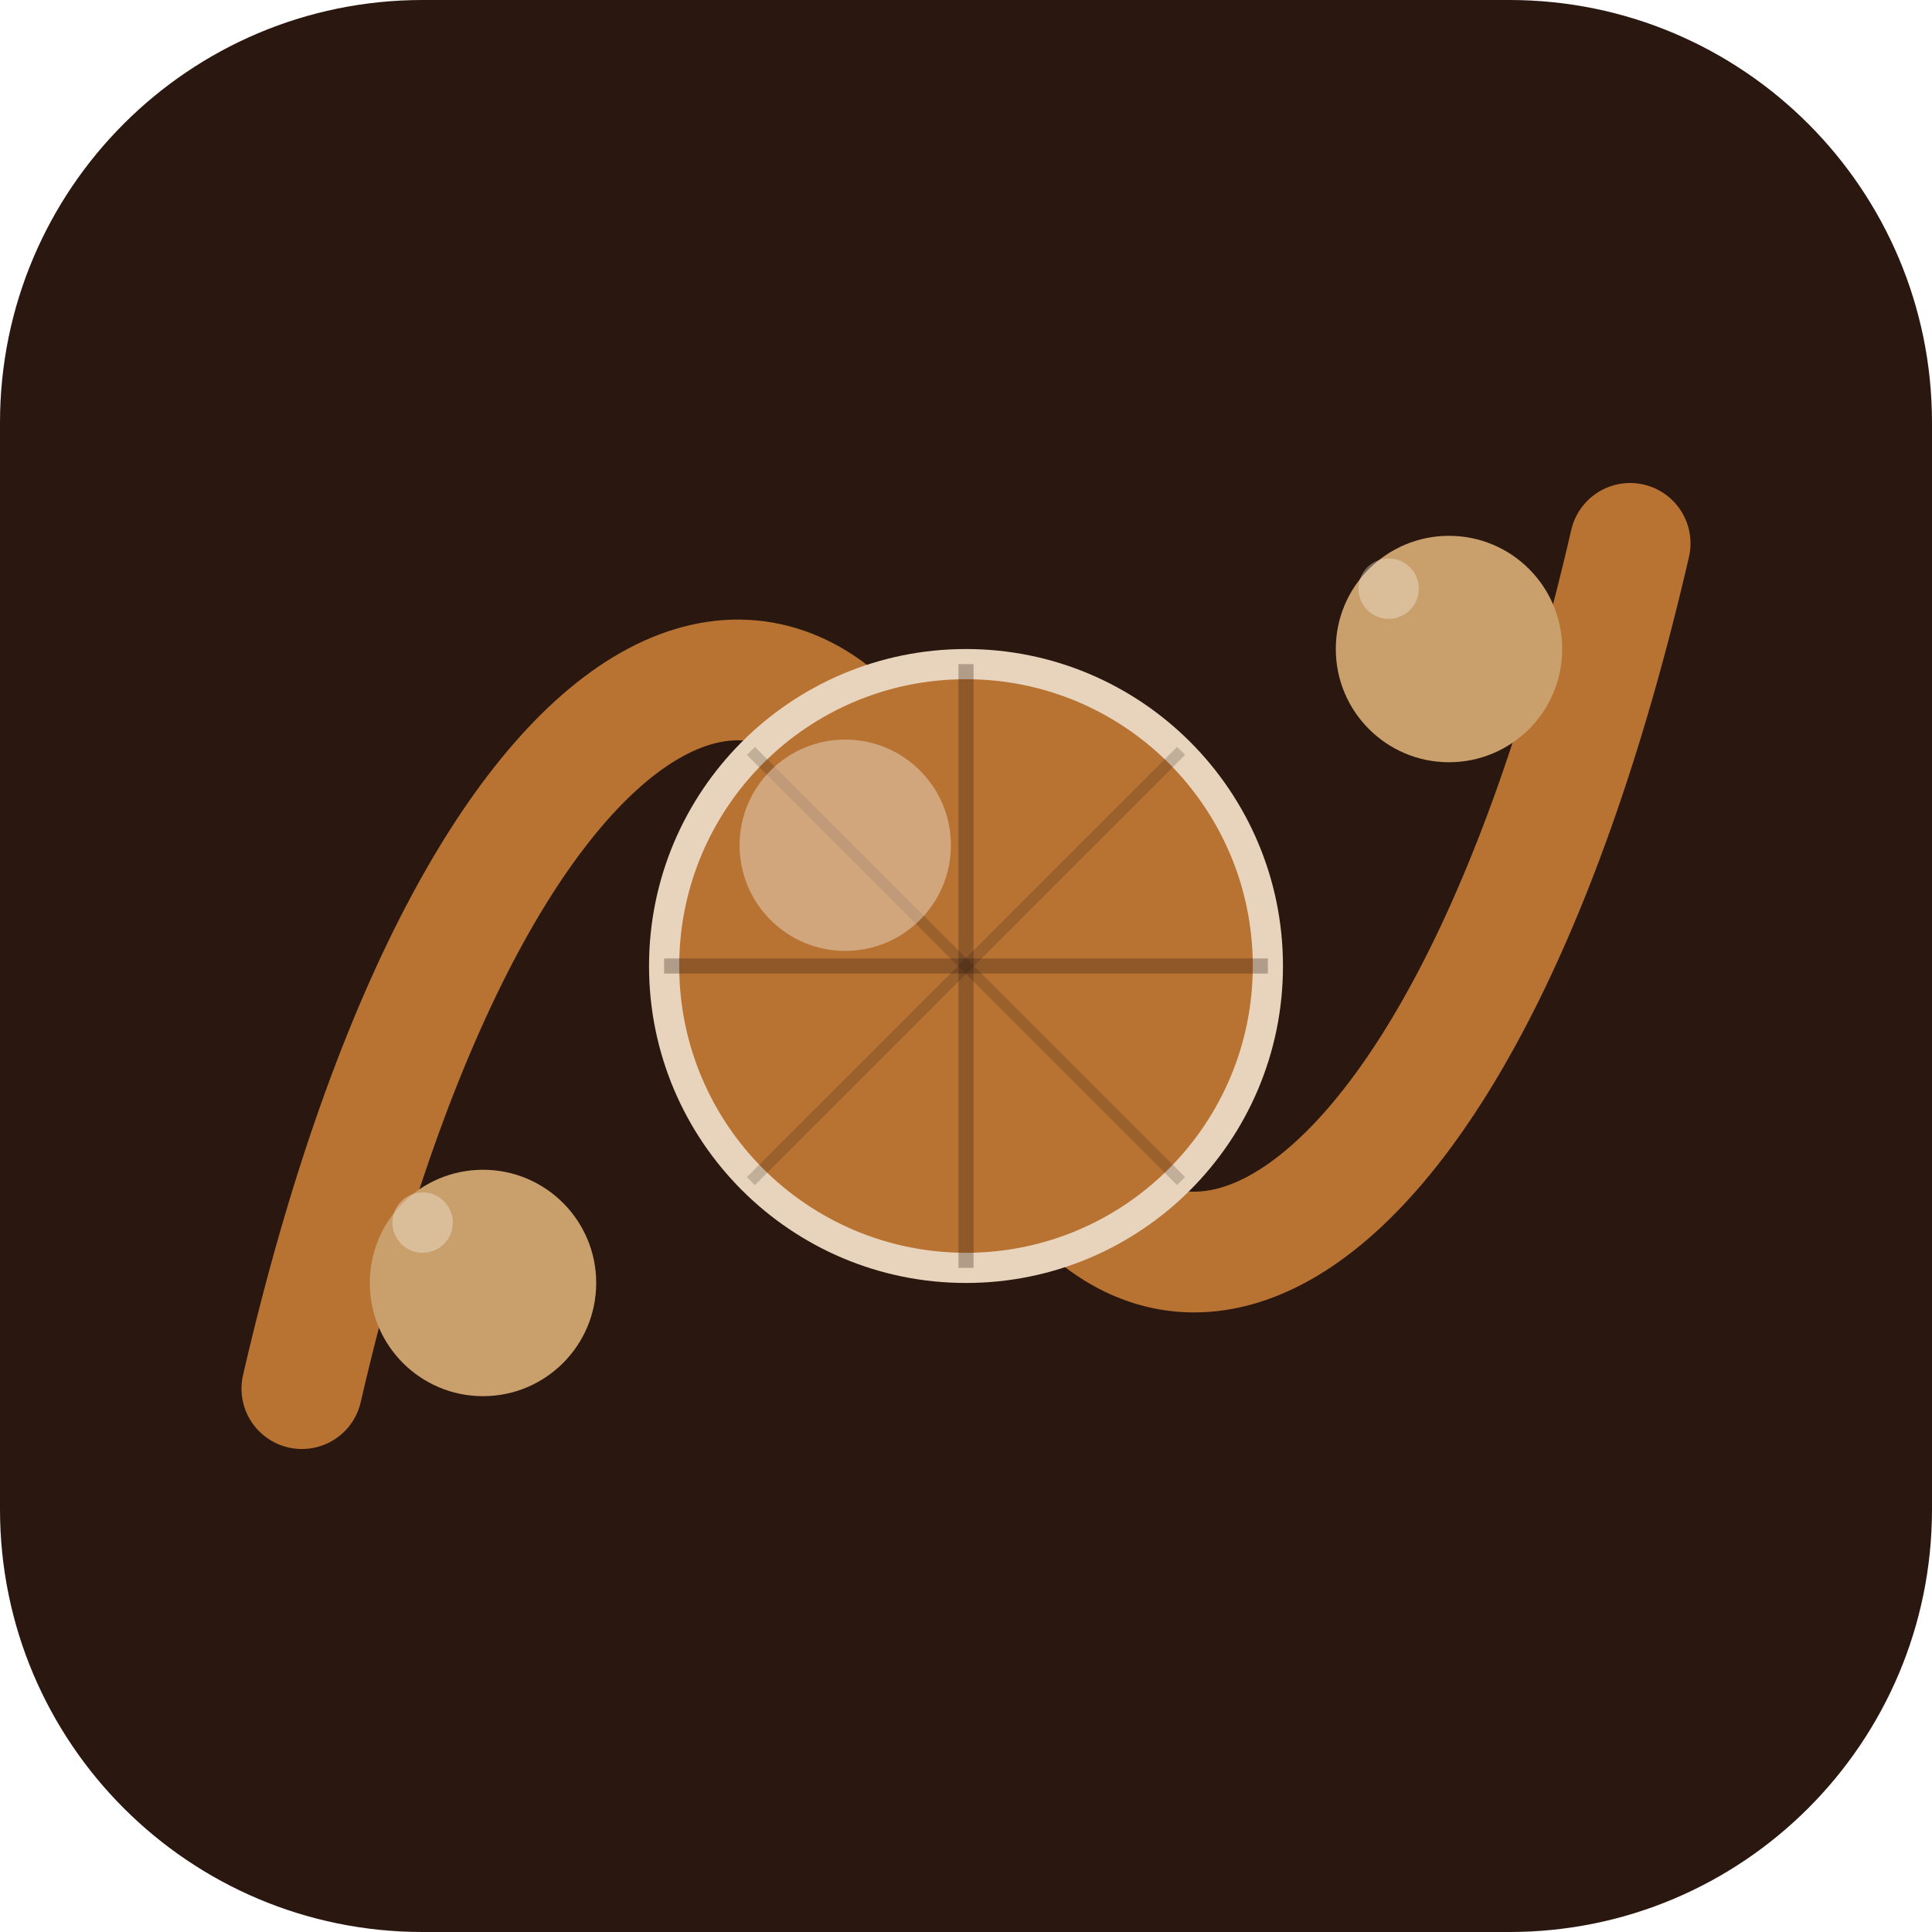
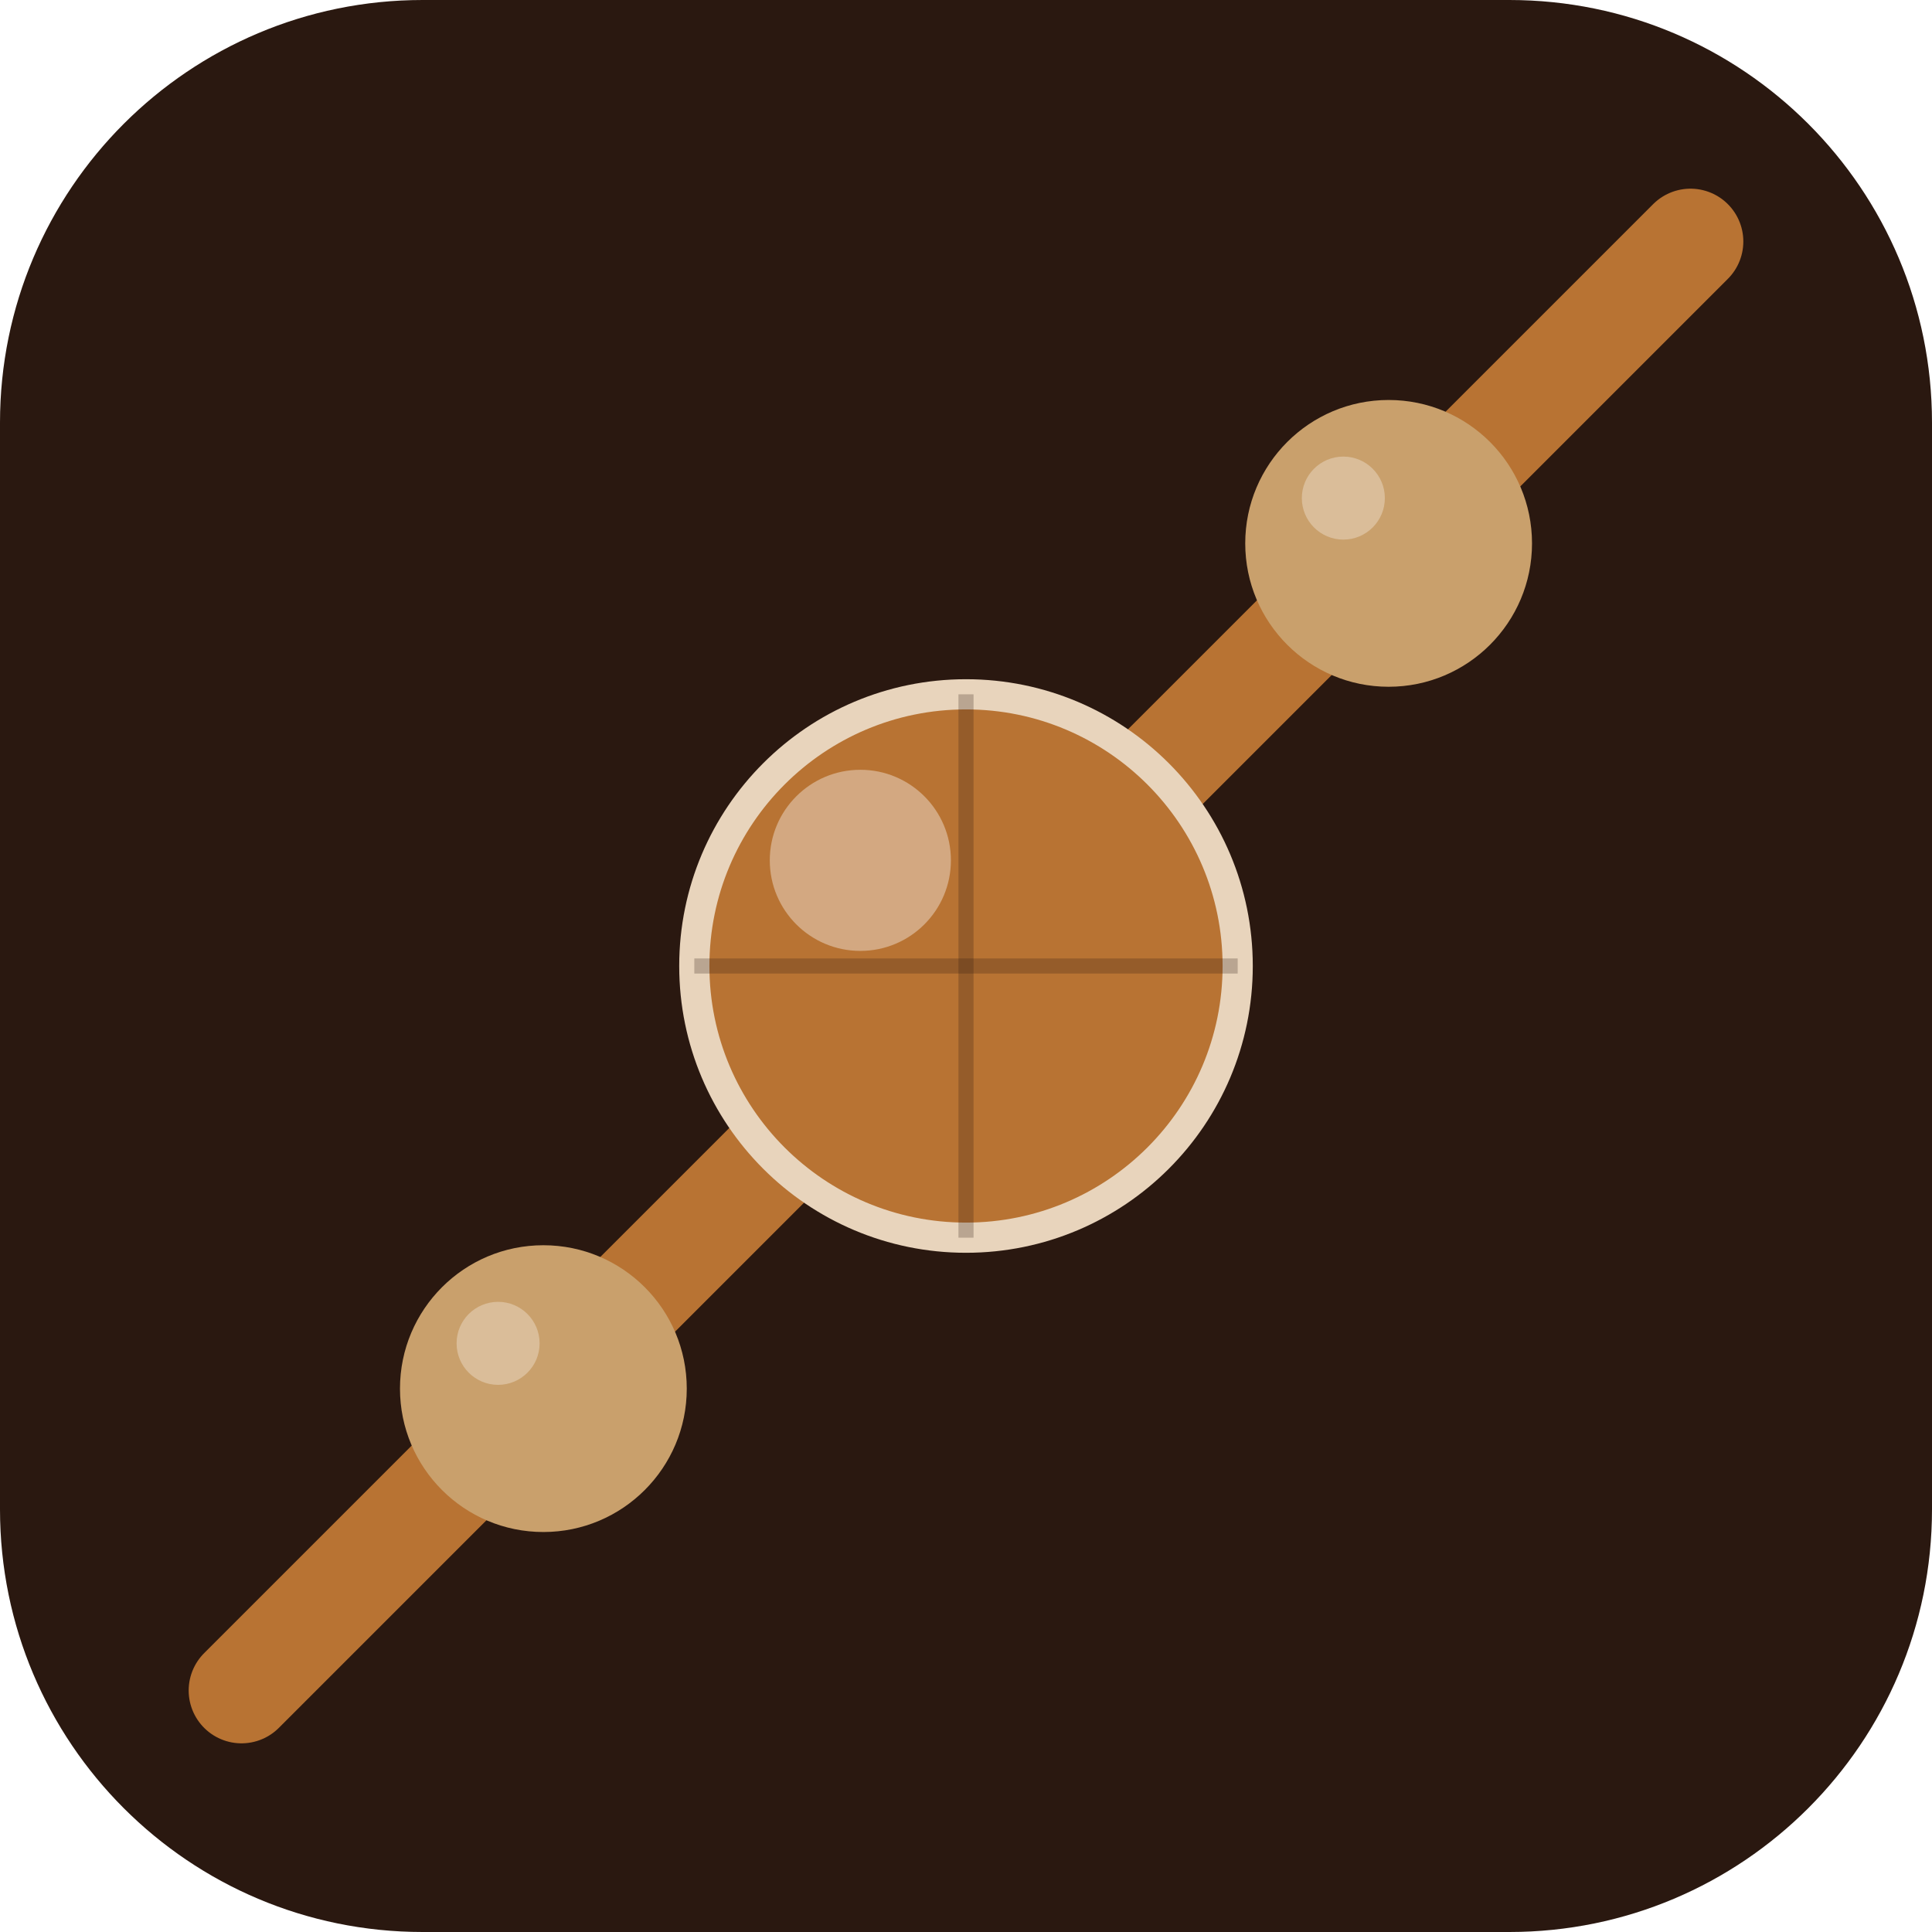
<svg xmlns="http://www.w3.org/2000/svg" viewBox="0 0 512 512" role="img" aria-label="">
  <rect width="512" height="512" fill="#2a1810" rx="112" />
-   <path d="M 80 368 C 128 160 224 128 256 256 C 288 384 384 352 432 144" fill="none" stroke="#b87333" stroke-width="32" stroke-linecap="round" />
-   <circle cx="256" cy="256" r="80" fill="#b87333" />
-   <circle cx="256" cy="256" r="80" fill="none" stroke="#e8d4bc" stroke-width="8" />
-   <line x1="256" y1="176" x2="256" y2="336" stroke="#2a1810" stroke-width="4" opacity="0.3" />
-   <line x1="176" y1="256" x2="336" y2="256" stroke="#2a1810" stroke-width="4" opacity="0.3" />
-   <line x1="199" y1="199" x2="313" y2="313" stroke="#2a1810" stroke-width="3" opacity="0.2" />
-   <line x1="313" y1="199" x2="199" y2="313" stroke="#2a1810" stroke-width="3" opacity="0.2" />
-   <circle cx="224" cy="224" r="28" fill="#f5ede3" opacity="0.42" />
-   <circle cx="128" cy="340" r="30" fill="#c9a06c" />
-   <circle cx="112" cy="324" r="8" fill="#f5ede3" opacity="0.38" />
-   <circle cx="384" cy="172" r="30" fill="#c9a06c" />
-   <circle cx="368" cy="156" r="8" fill="#f5ede3" opacity="0.38" />
+   <line x1="64" y1="448" x2="448" y2="64" stroke="#b87333" stroke-width="28" stroke-linecap="round" />
+   <circle cx="144" cy="368" r="38" fill="#c9a06c" />
+   <circle cx="132" cy="356" r="11" fill="#f5ede3" opacity="0.38" />
+   <circle cx="256" cy="256" r="72" fill="#b87333" />
+   <circle cx="256" cy="256" r="72" fill="none" stroke="#e8d4bc" stroke-width="8" />
+   <line x1="256" y1="184" x2="256" y2="328" stroke="#2a1810" stroke-width="4" opacity="0.25" />
+   <line x1="184" y1="256" x2="328" y2="256" stroke="#2a1810" stroke-width="4" opacity="0.25" />
+   <circle cx="228" cy="228" r="24" fill="#f5ede3" opacity="0.44" />
+   <circle cx="368" cy="144" r="38" fill="#c9a06c" />
+   <circle cx="356" cy="132" r="11" fill="#f5ede3" opacity="0.38" />
</svg>
